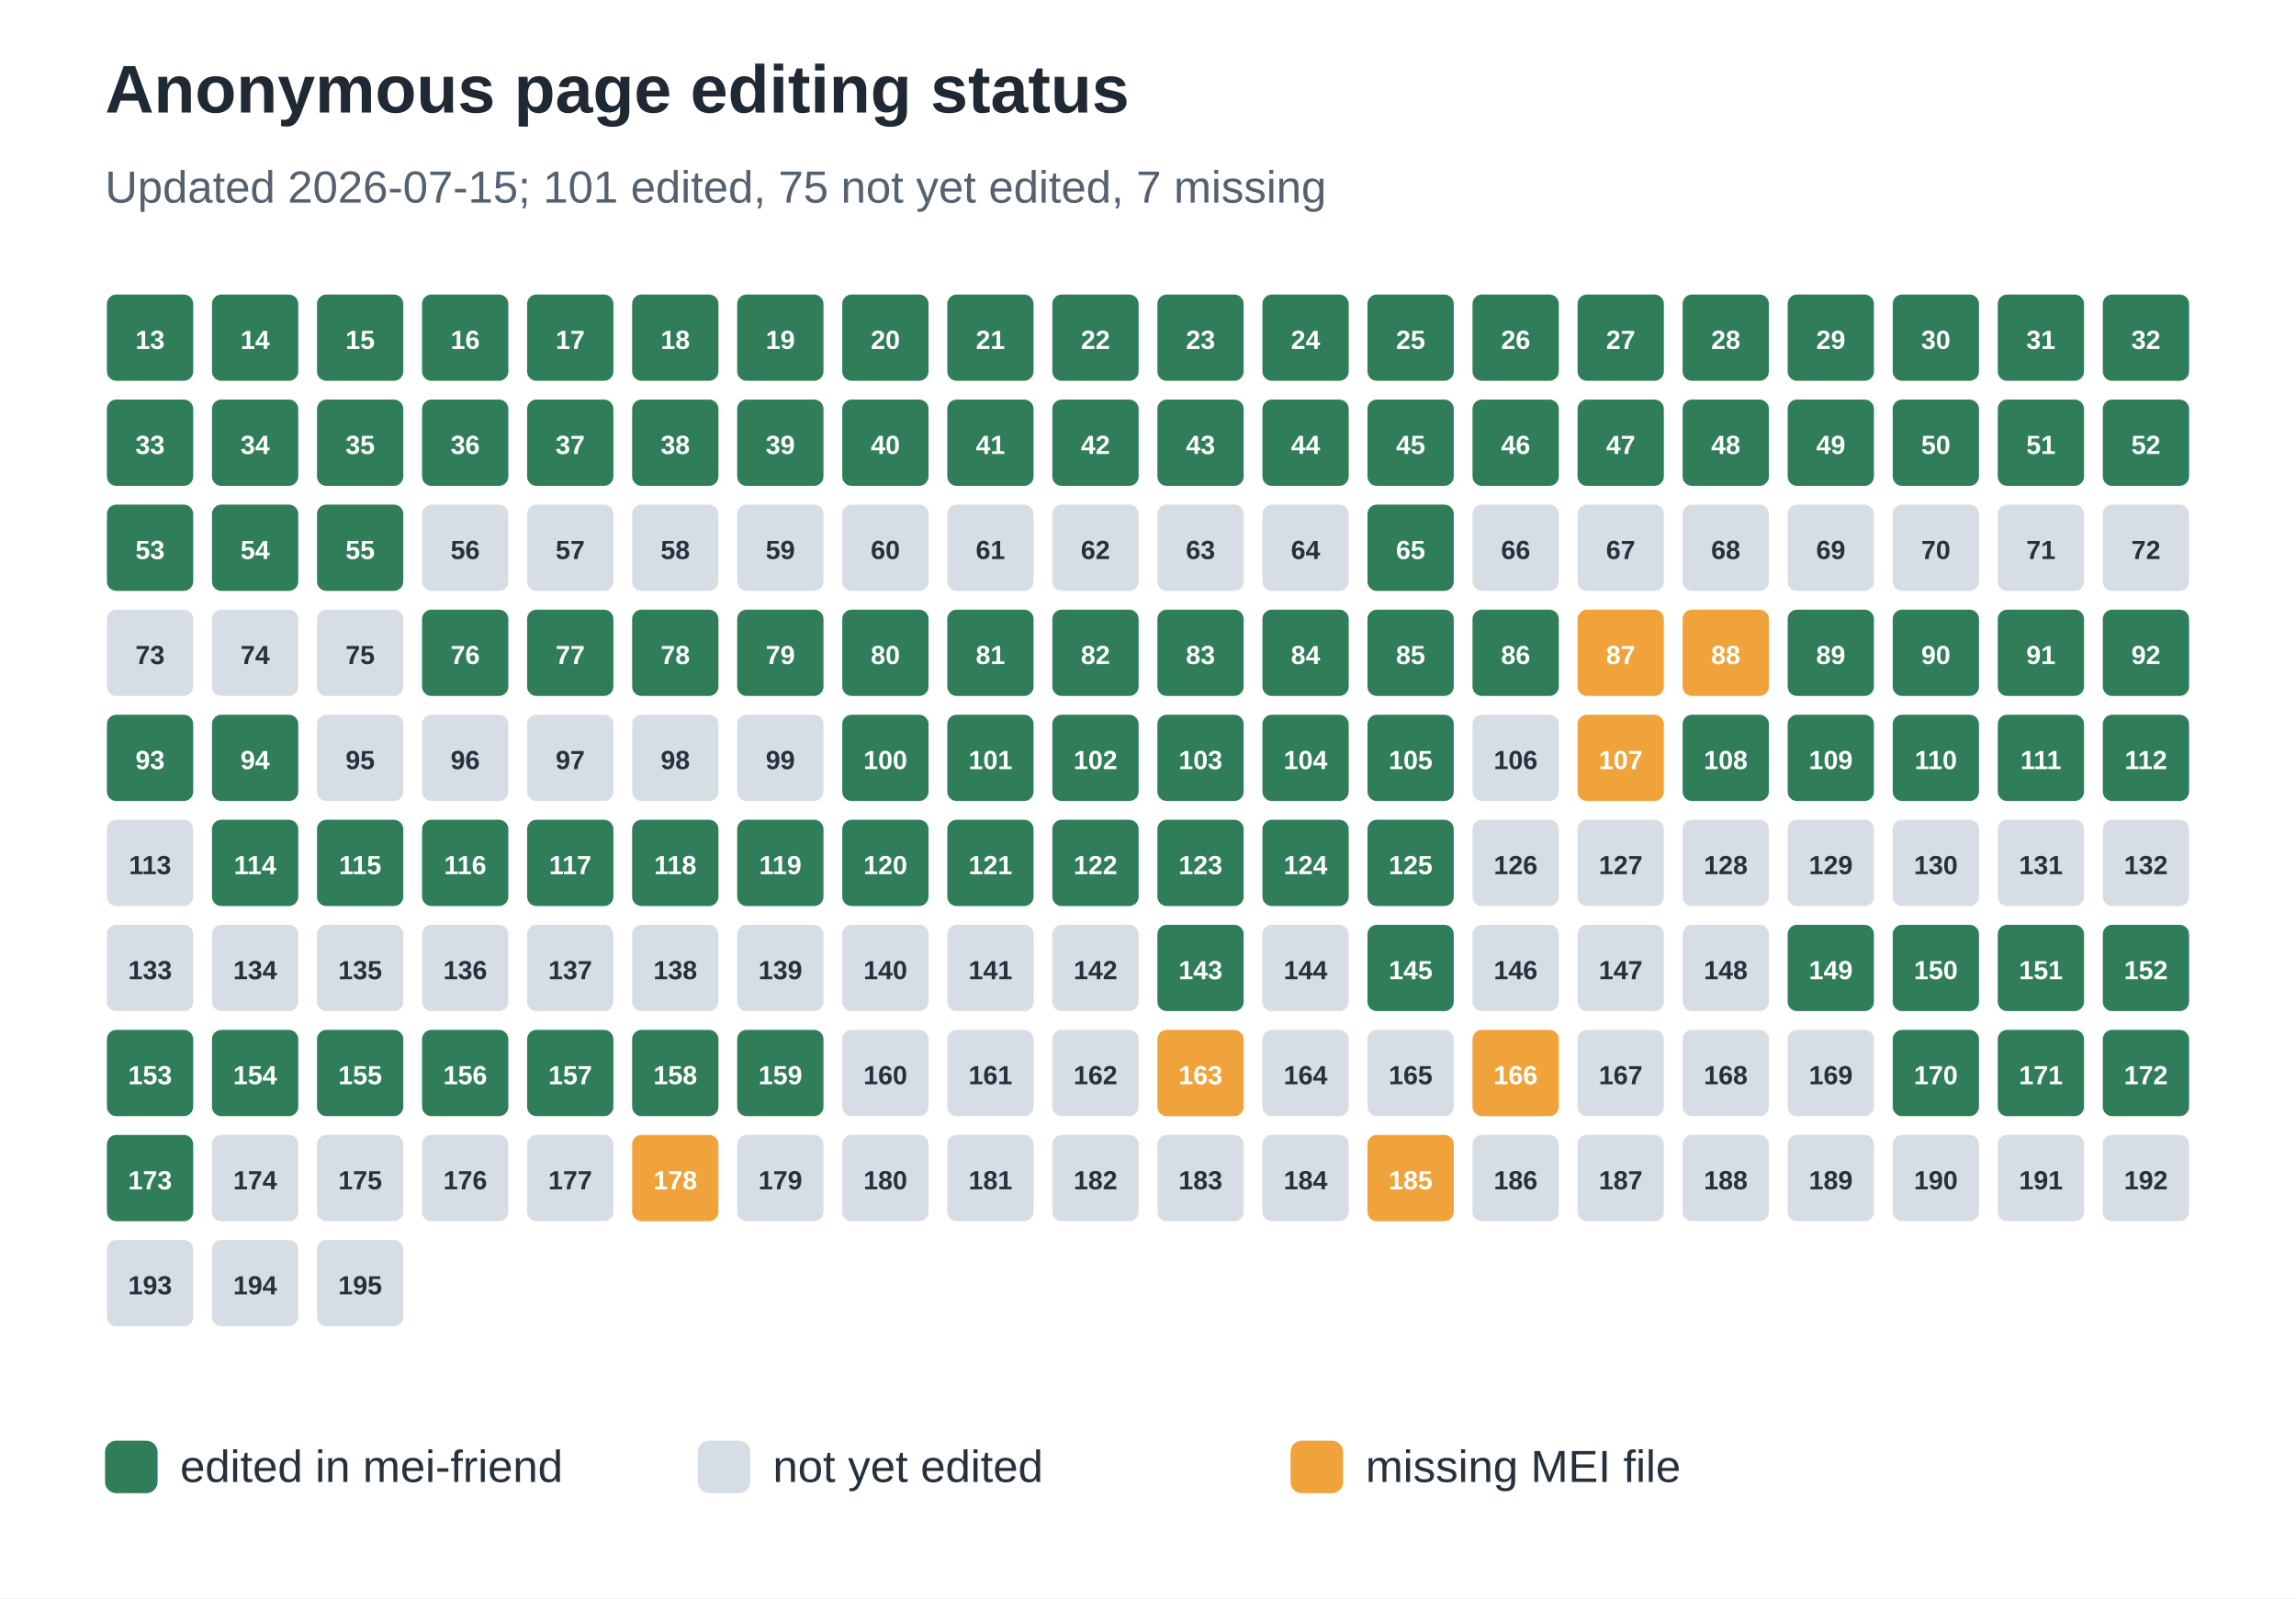
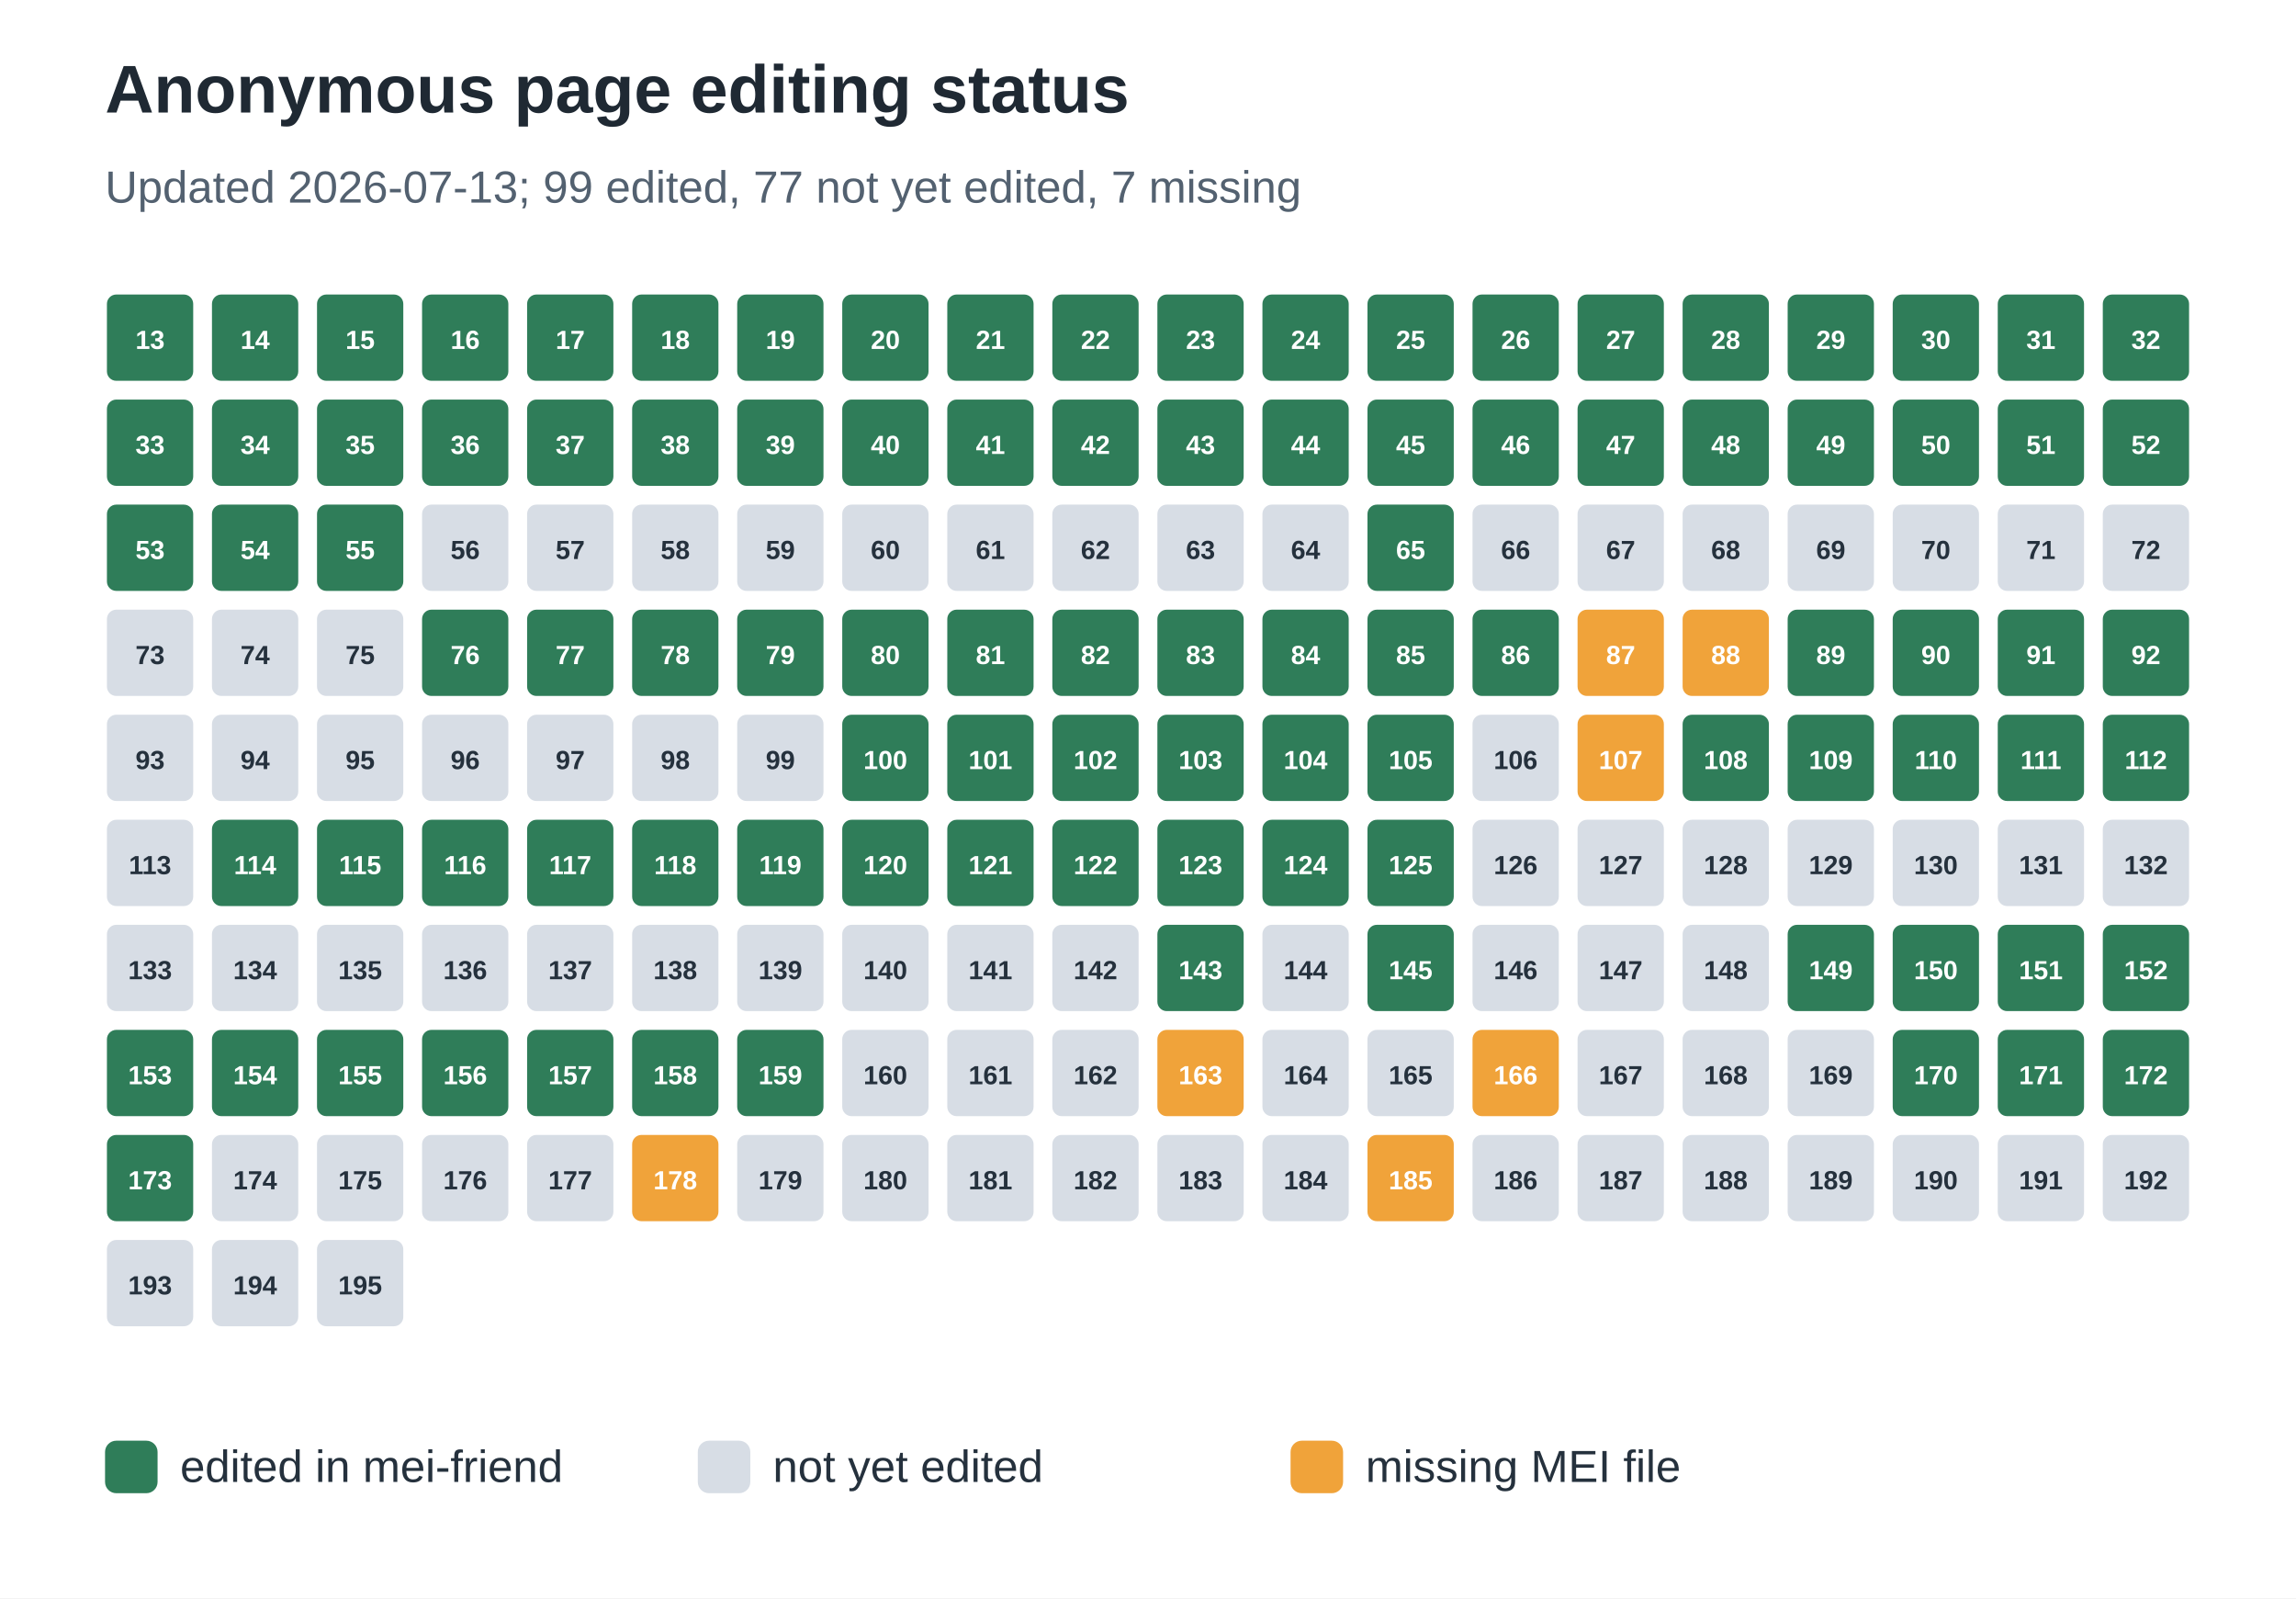
<svg xmlns="http://www.w3.org/2000/svg" width="612" height="426" viewBox="0 0 612 426" role="img" aria-labelledby="title desc">
  <rect width="100%" height="100%" fill="#ffffff" />
  <text x="28" y="30" font-family="Arial, sans-serif" font-size="18" font-weight="700" fill="#1f2933">Anonymous page editing status</text>
-   <text x="28" y="54" font-family="Arial, sans-serif" font-size="12" fill="#536170">Updated 2026-07-15; 101 edited, 75 not yet edited, 7 missing</text>
+   <text x="28" y="54" font-family="Arial, sans-serif" font-size="12" fill="#536170">Updated 2026-07-13; 99 edited, 77 not yet edited, 7 missing</text>
  <rect x="28" y="78" width="24" height="24" rx="3" fill="#2f7d59" stroke="#ffffff" stroke-width="1" />
  <text x="40.0" y="93" text-anchor="middle" font-family="Arial, sans-serif" font-size="7" font-weight="700" fill="#ffffff">13</text>
  <rect x="56" y="78" width="24" height="24" rx="3" fill="#2f7d59" stroke="#ffffff" stroke-width="1" />
  <text x="68.0" y="93" text-anchor="middle" font-family="Arial, sans-serif" font-size="7" font-weight="700" fill="#ffffff">14</text>
  <rect x="84" y="78" width="24" height="24" rx="3" fill="#2f7d59" stroke="#ffffff" stroke-width="1" />
  <text x="96.0" y="93" text-anchor="middle" font-family="Arial, sans-serif" font-size="7" font-weight="700" fill="#ffffff">15</text>
  <rect x="112" y="78" width="24" height="24" rx="3" fill="#2f7d59" stroke="#ffffff" stroke-width="1" />
  <text x="124.0" y="93" text-anchor="middle" font-family="Arial, sans-serif" font-size="7" font-weight="700" fill="#ffffff">16</text>
  <rect x="140" y="78" width="24" height="24" rx="3" fill="#2f7d59" stroke="#ffffff" stroke-width="1" />
  <text x="152.0" y="93" text-anchor="middle" font-family="Arial, sans-serif" font-size="7" font-weight="700" fill="#ffffff">17</text>
  <rect x="168" y="78" width="24" height="24" rx="3" fill="#2f7d59" stroke="#ffffff" stroke-width="1" />
  <text x="180.0" y="93" text-anchor="middle" font-family="Arial, sans-serif" font-size="7" font-weight="700" fill="#ffffff">18</text>
  <rect x="196" y="78" width="24" height="24" rx="3" fill="#2f7d59" stroke="#ffffff" stroke-width="1" />
  <text x="208.0" y="93" text-anchor="middle" font-family="Arial, sans-serif" font-size="7" font-weight="700" fill="#ffffff">19</text>
  <rect x="224" y="78" width="24" height="24" rx="3" fill="#2f7d59" stroke="#ffffff" stroke-width="1" />
  <text x="236.0" y="93" text-anchor="middle" font-family="Arial, sans-serif" font-size="7" font-weight="700" fill="#ffffff">20</text>
  <rect x="252" y="78" width="24" height="24" rx="3" fill="#2f7d59" stroke="#ffffff" stroke-width="1" />
  <text x="264.0" y="93" text-anchor="middle" font-family="Arial, sans-serif" font-size="7" font-weight="700" fill="#ffffff">21</text>
  <rect x="280" y="78" width="24" height="24" rx="3" fill="#2f7d59" stroke="#ffffff" stroke-width="1" />
  <text x="292.0" y="93" text-anchor="middle" font-family="Arial, sans-serif" font-size="7" font-weight="700" fill="#ffffff">22</text>
  <rect x="308" y="78" width="24" height="24" rx="3" fill="#2f7d59" stroke="#ffffff" stroke-width="1" />
  <text x="320.0" y="93" text-anchor="middle" font-family="Arial, sans-serif" font-size="7" font-weight="700" fill="#ffffff">23</text>
  <rect x="336" y="78" width="24" height="24" rx="3" fill="#2f7d59" stroke="#ffffff" stroke-width="1" />
  <text x="348.0" y="93" text-anchor="middle" font-family="Arial, sans-serif" font-size="7" font-weight="700" fill="#ffffff">24</text>
  <rect x="364" y="78" width="24" height="24" rx="3" fill="#2f7d59" stroke="#ffffff" stroke-width="1" />
  <text x="376.0" y="93" text-anchor="middle" font-family="Arial, sans-serif" font-size="7" font-weight="700" fill="#ffffff">25</text>
  <rect x="392" y="78" width="24" height="24" rx="3" fill="#2f7d59" stroke="#ffffff" stroke-width="1" />
  <text x="404.0" y="93" text-anchor="middle" font-family="Arial, sans-serif" font-size="7" font-weight="700" fill="#ffffff">26</text>
  <rect x="420" y="78" width="24" height="24" rx="3" fill="#2f7d59" stroke="#ffffff" stroke-width="1" />
  <text x="432.0" y="93" text-anchor="middle" font-family="Arial, sans-serif" font-size="7" font-weight="700" fill="#ffffff">27</text>
  <rect x="448" y="78" width="24" height="24" rx="3" fill="#2f7d59" stroke="#ffffff" stroke-width="1" />
  <text x="460.0" y="93" text-anchor="middle" font-family="Arial, sans-serif" font-size="7" font-weight="700" fill="#ffffff">28</text>
  <rect x="476" y="78" width="24" height="24" rx="3" fill="#2f7d59" stroke="#ffffff" stroke-width="1" />
  <text x="488.0" y="93" text-anchor="middle" font-family="Arial, sans-serif" font-size="7" font-weight="700" fill="#ffffff">29</text>
  <rect x="504" y="78" width="24" height="24" rx="3" fill="#2f7d59" stroke="#ffffff" stroke-width="1" />
  <text x="516.0" y="93" text-anchor="middle" font-family="Arial, sans-serif" font-size="7" font-weight="700" fill="#ffffff">30</text>
  <rect x="532" y="78" width="24" height="24" rx="3" fill="#2f7d59" stroke="#ffffff" stroke-width="1" />
  <text x="544.0" y="93" text-anchor="middle" font-family="Arial, sans-serif" font-size="7" font-weight="700" fill="#ffffff">31</text>
  <rect x="560" y="78" width="24" height="24" rx="3" fill="#2f7d59" stroke="#ffffff" stroke-width="1" />
  <text x="572.0" y="93" text-anchor="middle" font-family="Arial, sans-serif" font-size="7" font-weight="700" fill="#ffffff">32</text>
  <rect x="28" y="106" width="24" height="24" rx="3" fill="#2f7d59" stroke="#ffffff" stroke-width="1" />
  <text x="40.0" y="121" text-anchor="middle" font-family="Arial, sans-serif" font-size="7" font-weight="700" fill="#ffffff">33</text>
  <rect x="56" y="106" width="24" height="24" rx="3" fill="#2f7d59" stroke="#ffffff" stroke-width="1" />
  <text x="68.0" y="121" text-anchor="middle" font-family="Arial, sans-serif" font-size="7" font-weight="700" fill="#ffffff">34</text>
  <rect x="84" y="106" width="24" height="24" rx="3" fill="#2f7d59" stroke="#ffffff" stroke-width="1" />
  <text x="96.0" y="121" text-anchor="middle" font-family="Arial, sans-serif" font-size="7" font-weight="700" fill="#ffffff">35</text>
  <rect x="112" y="106" width="24" height="24" rx="3" fill="#2f7d59" stroke="#ffffff" stroke-width="1" />
  <text x="124.0" y="121" text-anchor="middle" font-family="Arial, sans-serif" font-size="7" font-weight="700" fill="#ffffff">36</text>
  <rect x="140" y="106" width="24" height="24" rx="3" fill="#2f7d59" stroke="#ffffff" stroke-width="1" />
  <text x="152.0" y="121" text-anchor="middle" font-family="Arial, sans-serif" font-size="7" font-weight="700" fill="#ffffff">37</text>
  <rect x="168" y="106" width="24" height="24" rx="3" fill="#2f7d59" stroke="#ffffff" stroke-width="1" />
  <text x="180.0" y="121" text-anchor="middle" font-family="Arial, sans-serif" font-size="7" font-weight="700" fill="#ffffff">38</text>
  <rect x="196" y="106" width="24" height="24" rx="3" fill="#2f7d59" stroke="#ffffff" stroke-width="1" />
  <text x="208.0" y="121" text-anchor="middle" font-family="Arial, sans-serif" font-size="7" font-weight="700" fill="#ffffff">39</text>
  <rect x="224" y="106" width="24" height="24" rx="3" fill="#2f7d59" stroke="#ffffff" stroke-width="1" />
  <text x="236.0" y="121" text-anchor="middle" font-family="Arial, sans-serif" font-size="7" font-weight="700" fill="#ffffff">40</text>
  <rect x="252" y="106" width="24" height="24" rx="3" fill="#2f7d59" stroke="#ffffff" stroke-width="1" />
  <text x="264.0" y="121" text-anchor="middle" font-family="Arial, sans-serif" font-size="7" font-weight="700" fill="#ffffff">41</text>
  <rect x="280" y="106" width="24" height="24" rx="3" fill="#2f7d59" stroke="#ffffff" stroke-width="1" />
  <text x="292.0" y="121" text-anchor="middle" font-family="Arial, sans-serif" font-size="7" font-weight="700" fill="#ffffff">42</text>
  <rect x="308" y="106" width="24" height="24" rx="3" fill="#2f7d59" stroke="#ffffff" stroke-width="1" />
  <text x="320.0" y="121" text-anchor="middle" font-family="Arial, sans-serif" font-size="7" font-weight="700" fill="#ffffff">43</text>
  <rect x="336" y="106" width="24" height="24" rx="3" fill="#2f7d59" stroke="#ffffff" stroke-width="1" />
  <text x="348.0" y="121" text-anchor="middle" font-family="Arial, sans-serif" font-size="7" font-weight="700" fill="#ffffff">44</text>
  <rect x="364" y="106" width="24" height="24" rx="3" fill="#2f7d59" stroke="#ffffff" stroke-width="1" />
  <text x="376.0" y="121" text-anchor="middle" font-family="Arial, sans-serif" font-size="7" font-weight="700" fill="#ffffff">45</text>
  <rect x="392" y="106" width="24" height="24" rx="3" fill="#2f7d59" stroke="#ffffff" stroke-width="1" />
  <text x="404.0" y="121" text-anchor="middle" font-family="Arial, sans-serif" font-size="7" font-weight="700" fill="#ffffff">46</text>
  <rect x="420" y="106" width="24" height="24" rx="3" fill="#2f7d59" stroke="#ffffff" stroke-width="1" />
  <text x="432.0" y="121" text-anchor="middle" font-family="Arial, sans-serif" font-size="7" font-weight="700" fill="#ffffff">47</text>
  <rect x="448" y="106" width="24" height="24" rx="3" fill="#2f7d59" stroke="#ffffff" stroke-width="1" />
  <text x="460.0" y="121" text-anchor="middle" font-family="Arial, sans-serif" font-size="7" font-weight="700" fill="#ffffff">48</text>
  <rect x="476" y="106" width="24" height="24" rx="3" fill="#2f7d59" stroke="#ffffff" stroke-width="1" />
  <text x="488.0" y="121" text-anchor="middle" font-family="Arial, sans-serif" font-size="7" font-weight="700" fill="#ffffff">49</text>
  <rect x="504" y="106" width="24" height="24" rx="3" fill="#2f7d59" stroke="#ffffff" stroke-width="1" />
  <text x="516.0" y="121" text-anchor="middle" font-family="Arial, sans-serif" font-size="7" font-weight="700" fill="#ffffff">50</text>
  <rect x="532" y="106" width="24" height="24" rx="3" fill="#2f7d59" stroke="#ffffff" stroke-width="1" />
  <text x="544.0" y="121" text-anchor="middle" font-family="Arial, sans-serif" font-size="7" font-weight="700" fill="#ffffff">51</text>
  <rect x="560" y="106" width="24" height="24" rx="3" fill="#2f7d59" stroke="#ffffff" stroke-width="1" />
  <text x="572.0" y="121" text-anchor="middle" font-family="Arial, sans-serif" font-size="7" font-weight="700" fill="#ffffff">52</text>
  <rect x="28" y="134" width="24" height="24" rx="3" fill="#2f7d59" stroke="#ffffff" stroke-width="1" />
  <text x="40.0" y="149" text-anchor="middle" font-family="Arial, sans-serif" font-size="7" font-weight="700" fill="#ffffff">53</text>
  <rect x="56" y="134" width="24" height="24" rx="3" fill="#2f7d59" stroke="#ffffff" stroke-width="1" />
  <text x="68.0" y="149" text-anchor="middle" font-family="Arial, sans-serif" font-size="7" font-weight="700" fill="#ffffff">54</text>
  <rect x="84" y="134" width="24" height="24" rx="3" fill="#2f7d59" stroke="#ffffff" stroke-width="1" />
  <text x="96.0" y="149" text-anchor="middle" font-family="Arial, sans-serif" font-size="7" font-weight="700" fill="#ffffff">55</text>
  <rect x="112" y="134" width="24" height="24" rx="3" fill="#d7dde5" stroke="#ffffff" stroke-width="1" />
  <text x="124.0" y="149" text-anchor="middle" font-family="Arial, sans-serif" font-size="7" font-weight="700" fill="#25313d">56</text>
  <rect x="140" y="134" width="24" height="24" rx="3" fill="#d7dde5" stroke="#ffffff" stroke-width="1" />
  <text x="152.0" y="149" text-anchor="middle" font-family="Arial, sans-serif" font-size="7" font-weight="700" fill="#25313d">57</text>
  <rect x="168" y="134" width="24" height="24" rx="3" fill="#d7dde5" stroke="#ffffff" stroke-width="1" />
  <text x="180.0" y="149" text-anchor="middle" font-family="Arial, sans-serif" font-size="7" font-weight="700" fill="#25313d">58</text>
  <rect x="196" y="134" width="24" height="24" rx="3" fill="#d7dde5" stroke="#ffffff" stroke-width="1" />
  <text x="208.0" y="149" text-anchor="middle" font-family="Arial, sans-serif" font-size="7" font-weight="700" fill="#25313d">59</text>
  <rect x="224" y="134" width="24" height="24" rx="3" fill="#d7dde5" stroke="#ffffff" stroke-width="1" />
  <text x="236.0" y="149" text-anchor="middle" font-family="Arial, sans-serif" font-size="7" font-weight="700" fill="#25313d">60</text>
  <rect x="252" y="134" width="24" height="24" rx="3" fill="#d7dde5" stroke="#ffffff" stroke-width="1" />
  <text x="264.0" y="149" text-anchor="middle" font-family="Arial, sans-serif" font-size="7" font-weight="700" fill="#25313d">61</text>
  <rect x="280" y="134" width="24" height="24" rx="3" fill="#d7dde5" stroke="#ffffff" stroke-width="1" />
  <text x="292.0" y="149" text-anchor="middle" font-family="Arial, sans-serif" font-size="7" font-weight="700" fill="#25313d">62</text>
  <rect x="308" y="134" width="24" height="24" rx="3" fill="#d7dde5" stroke="#ffffff" stroke-width="1" />
  <text x="320.0" y="149" text-anchor="middle" font-family="Arial, sans-serif" font-size="7" font-weight="700" fill="#25313d">63</text>
  <rect x="336" y="134" width="24" height="24" rx="3" fill="#d7dde5" stroke="#ffffff" stroke-width="1" />
  <text x="348.0" y="149" text-anchor="middle" font-family="Arial, sans-serif" font-size="7" font-weight="700" fill="#25313d">64</text>
  <rect x="364" y="134" width="24" height="24" rx="3" fill="#2f7d59" stroke="#ffffff" stroke-width="1" />
  <text x="376.0" y="149" text-anchor="middle" font-family="Arial, sans-serif" font-size="7" font-weight="700" fill="#ffffff">65</text>
  <rect x="392" y="134" width="24" height="24" rx="3" fill="#d7dde5" stroke="#ffffff" stroke-width="1" />
  <text x="404.0" y="149" text-anchor="middle" font-family="Arial, sans-serif" font-size="7" font-weight="700" fill="#25313d">66</text>
  <rect x="420" y="134" width="24" height="24" rx="3" fill="#d7dde5" stroke="#ffffff" stroke-width="1" />
  <text x="432.0" y="149" text-anchor="middle" font-family="Arial, sans-serif" font-size="7" font-weight="700" fill="#25313d">67</text>
  <rect x="448" y="134" width="24" height="24" rx="3" fill="#d7dde5" stroke="#ffffff" stroke-width="1" />
  <text x="460.0" y="149" text-anchor="middle" font-family="Arial, sans-serif" font-size="7" font-weight="700" fill="#25313d">68</text>
  <rect x="476" y="134" width="24" height="24" rx="3" fill="#d7dde5" stroke="#ffffff" stroke-width="1" />
  <text x="488.0" y="149" text-anchor="middle" font-family="Arial, sans-serif" font-size="7" font-weight="700" fill="#25313d">69</text>
  <rect x="504" y="134" width="24" height="24" rx="3" fill="#d7dde5" stroke="#ffffff" stroke-width="1" />
  <text x="516.0" y="149" text-anchor="middle" font-family="Arial, sans-serif" font-size="7" font-weight="700" fill="#25313d">70</text>
  <rect x="532" y="134" width="24" height="24" rx="3" fill="#d7dde5" stroke="#ffffff" stroke-width="1" />
  <text x="544.0" y="149" text-anchor="middle" font-family="Arial, sans-serif" font-size="7" font-weight="700" fill="#25313d">71</text>
  <rect x="560" y="134" width="24" height="24" rx="3" fill="#d7dde5" stroke="#ffffff" stroke-width="1" />
  <text x="572.0" y="149" text-anchor="middle" font-family="Arial, sans-serif" font-size="7" font-weight="700" fill="#25313d">72</text>
  <rect x="28" y="162" width="24" height="24" rx="3" fill="#d7dde5" stroke="#ffffff" stroke-width="1" />
  <text x="40.0" y="177" text-anchor="middle" font-family="Arial, sans-serif" font-size="7" font-weight="700" fill="#25313d">73</text>
  <rect x="56" y="162" width="24" height="24" rx="3" fill="#d7dde5" stroke="#ffffff" stroke-width="1" />
  <text x="68.0" y="177" text-anchor="middle" font-family="Arial, sans-serif" font-size="7" font-weight="700" fill="#25313d">74</text>
  <rect x="84" y="162" width="24" height="24" rx="3" fill="#d7dde5" stroke="#ffffff" stroke-width="1" />
  <text x="96.0" y="177" text-anchor="middle" font-family="Arial, sans-serif" font-size="7" font-weight="700" fill="#25313d">75</text>
  <rect x="112" y="162" width="24" height="24" rx="3" fill="#2f7d59" stroke="#ffffff" stroke-width="1" />
  <text x="124.0" y="177" text-anchor="middle" font-family="Arial, sans-serif" font-size="7" font-weight="700" fill="#ffffff">76</text>
  <rect x="140" y="162" width="24" height="24" rx="3" fill="#2f7d59" stroke="#ffffff" stroke-width="1" />
  <text x="152.0" y="177" text-anchor="middle" font-family="Arial, sans-serif" font-size="7" font-weight="700" fill="#ffffff">77</text>
  <rect x="168" y="162" width="24" height="24" rx="3" fill="#2f7d59" stroke="#ffffff" stroke-width="1" />
  <text x="180.0" y="177" text-anchor="middle" font-family="Arial, sans-serif" font-size="7" font-weight="700" fill="#ffffff">78</text>
  <rect x="196" y="162" width="24" height="24" rx="3" fill="#2f7d59" stroke="#ffffff" stroke-width="1" />
  <text x="208.0" y="177" text-anchor="middle" font-family="Arial, sans-serif" font-size="7" font-weight="700" fill="#ffffff">79</text>
  <rect x="224" y="162" width="24" height="24" rx="3" fill="#2f7d59" stroke="#ffffff" stroke-width="1" />
  <text x="236.0" y="177" text-anchor="middle" font-family="Arial, sans-serif" font-size="7" font-weight="700" fill="#ffffff">80</text>
  <rect x="252" y="162" width="24" height="24" rx="3" fill="#2f7d59" stroke="#ffffff" stroke-width="1" />
  <text x="264.0" y="177" text-anchor="middle" font-family="Arial, sans-serif" font-size="7" font-weight="700" fill="#ffffff">81</text>
  <rect x="280" y="162" width="24" height="24" rx="3" fill="#2f7d59" stroke="#ffffff" stroke-width="1" />
  <text x="292.0" y="177" text-anchor="middle" font-family="Arial, sans-serif" font-size="7" font-weight="700" fill="#ffffff">82</text>
  <rect x="308" y="162" width="24" height="24" rx="3" fill="#2f7d59" stroke="#ffffff" stroke-width="1" />
  <text x="320.0" y="177" text-anchor="middle" font-family="Arial, sans-serif" font-size="7" font-weight="700" fill="#ffffff">83</text>
  <rect x="336" y="162" width="24" height="24" rx="3" fill="#2f7d59" stroke="#ffffff" stroke-width="1" />
  <text x="348.0" y="177" text-anchor="middle" font-family="Arial, sans-serif" font-size="7" font-weight="700" fill="#ffffff">84</text>
  <rect x="364" y="162" width="24" height="24" rx="3" fill="#2f7d59" stroke="#ffffff" stroke-width="1" />
  <text x="376.0" y="177" text-anchor="middle" font-family="Arial, sans-serif" font-size="7" font-weight="700" fill="#ffffff">85</text>
  <rect x="392" y="162" width="24" height="24" rx="3" fill="#2f7d59" stroke="#ffffff" stroke-width="1" />
  <text x="404.0" y="177" text-anchor="middle" font-family="Arial, sans-serif" font-size="7" font-weight="700" fill="#ffffff">86</text>
  <rect x="420" y="162" width="24" height="24" rx="3" fill="#f0a33a" stroke="#ffffff" stroke-width="1" />
  <text x="432.0" y="177" text-anchor="middle" font-family="Arial, sans-serif" font-size="7" font-weight="700" fill="#ffffff">87</text>
  <rect x="448" y="162" width="24" height="24" rx="3" fill="#f0a33a" stroke="#ffffff" stroke-width="1" />
  <text x="460.0" y="177" text-anchor="middle" font-family="Arial, sans-serif" font-size="7" font-weight="700" fill="#ffffff">88</text>
  <rect x="476" y="162" width="24" height="24" rx="3" fill="#2f7d59" stroke="#ffffff" stroke-width="1" />
  <text x="488.0" y="177" text-anchor="middle" font-family="Arial, sans-serif" font-size="7" font-weight="700" fill="#ffffff">89</text>
  <rect x="504" y="162" width="24" height="24" rx="3" fill="#2f7d59" stroke="#ffffff" stroke-width="1" />
  <text x="516.0" y="177" text-anchor="middle" font-family="Arial, sans-serif" font-size="7" font-weight="700" fill="#ffffff">90</text>
  <rect x="532" y="162" width="24" height="24" rx="3" fill="#2f7d59" stroke="#ffffff" stroke-width="1" />
  <text x="544.0" y="177" text-anchor="middle" font-family="Arial, sans-serif" font-size="7" font-weight="700" fill="#ffffff">91</text>
  <rect x="560" y="162" width="24" height="24" rx="3" fill="#2f7d59" stroke="#ffffff" stroke-width="1" />
  <text x="572.0" y="177" text-anchor="middle" font-family="Arial, sans-serif" font-size="7" font-weight="700" fill="#ffffff">92</text>
-   <rect x="28" y="190" width="24" height="24" rx="3" fill="#2f7d59" stroke="#ffffff" stroke-width="1" />
-   <text x="40.0" y="205" text-anchor="middle" font-family="Arial, sans-serif" font-size="7" font-weight="700" fill="#ffffff">93</text>
-   <rect x="56" y="190" width="24" height="24" rx="3" fill="#2f7d59" stroke="#ffffff" stroke-width="1" />
-   <text x="68.0" y="205" text-anchor="middle" font-family="Arial, sans-serif" font-size="7" font-weight="700" fill="#ffffff">94</text>
+   <rect x="28" y="190" width="24" height="24" rx="3" fill="#d7dde5" stroke="#ffffff" stroke-width="1" />
+   <text x="40.0" y="205" text-anchor="middle" font-family="Arial, sans-serif" font-size="7" font-weight="700" fill="#25313d">93</text>
+   <rect x="56" y="190" width="24" height="24" rx="3" fill="#d7dde5" stroke="#ffffff" stroke-width="1" />
+   <text x="68.0" y="205" text-anchor="middle" font-family="Arial, sans-serif" font-size="7" font-weight="700" fill="#25313d">94</text>
  <rect x="84" y="190" width="24" height="24" rx="3" fill="#d7dde5" stroke="#ffffff" stroke-width="1" />
  <text x="96.0" y="205" text-anchor="middle" font-family="Arial, sans-serif" font-size="7" font-weight="700" fill="#25313d">95</text>
  <rect x="112" y="190" width="24" height="24" rx="3" fill="#d7dde5" stroke="#ffffff" stroke-width="1" />
  <text x="124.0" y="205" text-anchor="middle" font-family="Arial, sans-serif" font-size="7" font-weight="700" fill="#25313d">96</text>
  <rect x="140" y="190" width="24" height="24" rx="3" fill="#d7dde5" stroke="#ffffff" stroke-width="1" />
  <text x="152.0" y="205" text-anchor="middle" font-family="Arial, sans-serif" font-size="7" font-weight="700" fill="#25313d">97</text>
  <rect x="168" y="190" width="24" height="24" rx="3" fill="#d7dde5" stroke="#ffffff" stroke-width="1" />
  <text x="180.0" y="205" text-anchor="middle" font-family="Arial, sans-serif" font-size="7" font-weight="700" fill="#25313d">98</text>
  <rect x="196" y="190" width="24" height="24" rx="3" fill="#d7dde5" stroke="#ffffff" stroke-width="1" />
  <text x="208.0" y="205" text-anchor="middle" font-family="Arial, sans-serif" font-size="7" font-weight="700" fill="#25313d">99</text>
  <rect x="224" y="190" width="24" height="24" rx="3" fill="#2f7d59" stroke="#ffffff" stroke-width="1" />
  <text x="236.0" y="205" text-anchor="middle" font-family="Arial, sans-serif" font-size="7" font-weight="700" fill="#ffffff">100</text>
  <rect x="252" y="190" width="24" height="24" rx="3" fill="#2f7d59" stroke="#ffffff" stroke-width="1" />
  <text x="264.0" y="205" text-anchor="middle" font-family="Arial, sans-serif" font-size="7" font-weight="700" fill="#ffffff">101</text>
  <rect x="280" y="190" width="24" height="24" rx="3" fill="#2f7d59" stroke="#ffffff" stroke-width="1" />
  <text x="292.0" y="205" text-anchor="middle" font-family="Arial, sans-serif" font-size="7" font-weight="700" fill="#ffffff">102</text>
  <rect x="308" y="190" width="24" height="24" rx="3" fill="#2f7d59" stroke="#ffffff" stroke-width="1" />
  <text x="320.0" y="205" text-anchor="middle" font-family="Arial, sans-serif" font-size="7" font-weight="700" fill="#ffffff">103</text>
  <rect x="336" y="190" width="24" height="24" rx="3" fill="#2f7d59" stroke="#ffffff" stroke-width="1" />
  <text x="348.0" y="205" text-anchor="middle" font-family="Arial, sans-serif" font-size="7" font-weight="700" fill="#ffffff">104</text>
  <rect x="364" y="190" width="24" height="24" rx="3" fill="#2f7d59" stroke="#ffffff" stroke-width="1" />
  <text x="376.0" y="205" text-anchor="middle" font-family="Arial, sans-serif" font-size="7" font-weight="700" fill="#ffffff">105</text>
  <rect x="392" y="190" width="24" height="24" rx="3" fill="#d7dde5" stroke="#ffffff" stroke-width="1" />
  <text x="404.0" y="205" text-anchor="middle" font-family="Arial, sans-serif" font-size="7" font-weight="700" fill="#25313d">106</text>
  <rect x="420" y="190" width="24" height="24" rx="3" fill="#f0a33a" stroke="#ffffff" stroke-width="1" />
  <text x="432.0" y="205" text-anchor="middle" font-family="Arial, sans-serif" font-size="7" font-weight="700" fill="#ffffff">107</text>
  <rect x="448" y="190" width="24" height="24" rx="3" fill="#2f7d59" stroke="#ffffff" stroke-width="1" />
  <text x="460.0" y="205" text-anchor="middle" font-family="Arial, sans-serif" font-size="7" font-weight="700" fill="#ffffff">108</text>
  <rect x="476" y="190" width="24" height="24" rx="3" fill="#2f7d59" stroke="#ffffff" stroke-width="1" />
  <text x="488.0" y="205" text-anchor="middle" font-family="Arial, sans-serif" font-size="7" font-weight="700" fill="#ffffff">109</text>
  <rect x="504" y="190" width="24" height="24" rx="3" fill="#2f7d59" stroke="#ffffff" stroke-width="1" />
  <text x="516.0" y="205" text-anchor="middle" font-family="Arial, sans-serif" font-size="7" font-weight="700" fill="#ffffff">110</text>
  <rect x="532" y="190" width="24" height="24" rx="3" fill="#2f7d59" stroke="#ffffff" stroke-width="1" />
  <text x="544.0" y="205" text-anchor="middle" font-family="Arial, sans-serif" font-size="7" font-weight="700" fill="#ffffff">111</text>
  <rect x="560" y="190" width="24" height="24" rx="3" fill="#2f7d59" stroke="#ffffff" stroke-width="1" />
  <text x="572.0" y="205" text-anchor="middle" font-family="Arial, sans-serif" font-size="7" font-weight="700" fill="#ffffff">112</text>
  <rect x="28" y="218" width="24" height="24" rx="3" fill="#d7dde5" stroke="#ffffff" stroke-width="1" />
  <text x="40.0" y="233" text-anchor="middle" font-family="Arial, sans-serif" font-size="7" font-weight="700" fill="#25313d">113</text>
  <rect x="56" y="218" width="24" height="24" rx="3" fill="#2f7d59" stroke="#ffffff" stroke-width="1" />
  <text x="68.0" y="233" text-anchor="middle" font-family="Arial, sans-serif" font-size="7" font-weight="700" fill="#ffffff">114</text>
  <rect x="84" y="218" width="24" height="24" rx="3" fill="#2f7d59" stroke="#ffffff" stroke-width="1" />
  <text x="96.0" y="233" text-anchor="middle" font-family="Arial, sans-serif" font-size="7" font-weight="700" fill="#ffffff">115</text>
  <rect x="112" y="218" width="24" height="24" rx="3" fill="#2f7d59" stroke="#ffffff" stroke-width="1" />
  <text x="124.0" y="233" text-anchor="middle" font-family="Arial, sans-serif" font-size="7" font-weight="700" fill="#ffffff">116</text>
  <rect x="140" y="218" width="24" height="24" rx="3" fill="#2f7d59" stroke="#ffffff" stroke-width="1" />
  <text x="152.0" y="233" text-anchor="middle" font-family="Arial, sans-serif" font-size="7" font-weight="700" fill="#ffffff">117</text>
  <rect x="168" y="218" width="24" height="24" rx="3" fill="#2f7d59" stroke="#ffffff" stroke-width="1" />
  <text x="180.0" y="233" text-anchor="middle" font-family="Arial, sans-serif" font-size="7" font-weight="700" fill="#ffffff">118</text>
  <rect x="196" y="218" width="24" height="24" rx="3" fill="#2f7d59" stroke="#ffffff" stroke-width="1" />
  <text x="208.0" y="233" text-anchor="middle" font-family="Arial, sans-serif" font-size="7" font-weight="700" fill="#ffffff">119</text>
  <rect x="224" y="218" width="24" height="24" rx="3" fill="#2f7d59" stroke="#ffffff" stroke-width="1" />
  <text x="236.0" y="233" text-anchor="middle" font-family="Arial, sans-serif" font-size="7" font-weight="700" fill="#ffffff">120</text>
  <rect x="252" y="218" width="24" height="24" rx="3" fill="#2f7d59" stroke="#ffffff" stroke-width="1" />
  <text x="264.0" y="233" text-anchor="middle" font-family="Arial, sans-serif" font-size="7" font-weight="700" fill="#ffffff">121</text>
  <rect x="280" y="218" width="24" height="24" rx="3" fill="#2f7d59" stroke="#ffffff" stroke-width="1" />
  <text x="292.0" y="233" text-anchor="middle" font-family="Arial, sans-serif" font-size="7" font-weight="700" fill="#ffffff">122</text>
  <rect x="308" y="218" width="24" height="24" rx="3" fill="#2f7d59" stroke="#ffffff" stroke-width="1" />
  <text x="320.0" y="233" text-anchor="middle" font-family="Arial, sans-serif" font-size="7" font-weight="700" fill="#ffffff">123</text>
  <rect x="336" y="218" width="24" height="24" rx="3" fill="#2f7d59" stroke="#ffffff" stroke-width="1" />
  <text x="348.0" y="233" text-anchor="middle" font-family="Arial, sans-serif" font-size="7" font-weight="700" fill="#ffffff">124</text>
  <rect x="364" y="218" width="24" height="24" rx="3" fill="#2f7d59" stroke="#ffffff" stroke-width="1" />
  <text x="376.0" y="233" text-anchor="middle" font-family="Arial, sans-serif" font-size="7" font-weight="700" fill="#ffffff">125</text>
  <rect x="392" y="218" width="24" height="24" rx="3" fill="#d7dde5" stroke="#ffffff" stroke-width="1" />
  <text x="404.0" y="233" text-anchor="middle" font-family="Arial, sans-serif" font-size="7" font-weight="700" fill="#25313d">126</text>
  <rect x="420" y="218" width="24" height="24" rx="3" fill="#d7dde5" stroke="#ffffff" stroke-width="1" />
  <text x="432.0" y="233" text-anchor="middle" font-family="Arial, sans-serif" font-size="7" font-weight="700" fill="#25313d">127</text>
  <rect x="448" y="218" width="24" height="24" rx="3" fill="#d7dde5" stroke="#ffffff" stroke-width="1" />
  <text x="460.0" y="233" text-anchor="middle" font-family="Arial, sans-serif" font-size="7" font-weight="700" fill="#25313d">128</text>
  <rect x="476" y="218" width="24" height="24" rx="3" fill="#d7dde5" stroke="#ffffff" stroke-width="1" />
  <text x="488.0" y="233" text-anchor="middle" font-family="Arial, sans-serif" font-size="7" font-weight="700" fill="#25313d">129</text>
  <rect x="504" y="218" width="24" height="24" rx="3" fill="#d7dde5" stroke="#ffffff" stroke-width="1" />
  <text x="516.0" y="233" text-anchor="middle" font-family="Arial, sans-serif" font-size="7" font-weight="700" fill="#25313d">130</text>
  <rect x="532" y="218" width="24" height="24" rx="3" fill="#d7dde5" stroke="#ffffff" stroke-width="1" />
  <text x="544.0" y="233" text-anchor="middle" font-family="Arial, sans-serif" font-size="7" font-weight="700" fill="#25313d">131</text>
  <rect x="560" y="218" width="24" height="24" rx="3" fill="#d7dde5" stroke="#ffffff" stroke-width="1" />
  <text x="572.0" y="233" text-anchor="middle" font-family="Arial, sans-serif" font-size="7" font-weight="700" fill="#25313d">132</text>
  <rect x="28" y="246" width="24" height="24" rx="3" fill="#d7dde5" stroke="#ffffff" stroke-width="1" />
  <text x="40.0" y="261" text-anchor="middle" font-family="Arial, sans-serif" font-size="7" font-weight="700" fill="#25313d">133</text>
  <rect x="56" y="246" width="24" height="24" rx="3" fill="#d7dde5" stroke="#ffffff" stroke-width="1" />
  <text x="68.0" y="261" text-anchor="middle" font-family="Arial, sans-serif" font-size="7" font-weight="700" fill="#25313d">134</text>
  <rect x="84" y="246" width="24" height="24" rx="3" fill="#d7dde5" stroke="#ffffff" stroke-width="1" />
  <text x="96.0" y="261" text-anchor="middle" font-family="Arial, sans-serif" font-size="7" font-weight="700" fill="#25313d">135</text>
  <rect x="112" y="246" width="24" height="24" rx="3" fill="#d7dde5" stroke="#ffffff" stroke-width="1" />
  <text x="124.0" y="261" text-anchor="middle" font-family="Arial, sans-serif" font-size="7" font-weight="700" fill="#25313d">136</text>
  <rect x="140" y="246" width="24" height="24" rx="3" fill="#d7dde5" stroke="#ffffff" stroke-width="1" />
  <text x="152.0" y="261" text-anchor="middle" font-family="Arial, sans-serif" font-size="7" font-weight="700" fill="#25313d">137</text>
  <rect x="168" y="246" width="24" height="24" rx="3" fill="#d7dde5" stroke="#ffffff" stroke-width="1" />
  <text x="180.0" y="261" text-anchor="middle" font-family="Arial, sans-serif" font-size="7" font-weight="700" fill="#25313d">138</text>
  <rect x="196" y="246" width="24" height="24" rx="3" fill="#d7dde5" stroke="#ffffff" stroke-width="1" />
  <text x="208.0" y="261" text-anchor="middle" font-family="Arial, sans-serif" font-size="7" font-weight="700" fill="#25313d">139</text>
  <rect x="224" y="246" width="24" height="24" rx="3" fill="#d7dde5" stroke="#ffffff" stroke-width="1" />
  <text x="236.0" y="261" text-anchor="middle" font-family="Arial, sans-serif" font-size="7" font-weight="700" fill="#25313d">140</text>
  <rect x="252" y="246" width="24" height="24" rx="3" fill="#d7dde5" stroke="#ffffff" stroke-width="1" />
  <text x="264.0" y="261" text-anchor="middle" font-family="Arial, sans-serif" font-size="7" font-weight="700" fill="#25313d">141</text>
  <rect x="280" y="246" width="24" height="24" rx="3" fill="#d7dde5" stroke="#ffffff" stroke-width="1" />
  <text x="292.0" y="261" text-anchor="middle" font-family="Arial, sans-serif" font-size="7" font-weight="700" fill="#25313d">142</text>
  <rect x="308" y="246" width="24" height="24" rx="3" fill="#2f7d59" stroke="#ffffff" stroke-width="1" />
  <text x="320.0" y="261" text-anchor="middle" font-family="Arial, sans-serif" font-size="7" font-weight="700" fill="#ffffff">143</text>
  <rect x="336" y="246" width="24" height="24" rx="3" fill="#d7dde5" stroke="#ffffff" stroke-width="1" />
  <text x="348.0" y="261" text-anchor="middle" font-family="Arial, sans-serif" font-size="7" font-weight="700" fill="#25313d">144</text>
  <rect x="364" y="246" width="24" height="24" rx="3" fill="#2f7d59" stroke="#ffffff" stroke-width="1" />
  <text x="376.0" y="261" text-anchor="middle" font-family="Arial, sans-serif" font-size="7" font-weight="700" fill="#ffffff">145</text>
  <rect x="392" y="246" width="24" height="24" rx="3" fill="#d7dde5" stroke="#ffffff" stroke-width="1" />
  <text x="404.0" y="261" text-anchor="middle" font-family="Arial, sans-serif" font-size="7" font-weight="700" fill="#25313d">146</text>
  <rect x="420" y="246" width="24" height="24" rx="3" fill="#d7dde5" stroke="#ffffff" stroke-width="1" />
  <text x="432.0" y="261" text-anchor="middle" font-family="Arial, sans-serif" font-size="7" font-weight="700" fill="#25313d">147</text>
  <rect x="448" y="246" width="24" height="24" rx="3" fill="#d7dde5" stroke="#ffffff" stroke-width="1" />
  <text x="460.0" y="261" text-anchor="middle" font-family="Arial, sans-serif" font-size="7" font-weight="700" fill="#25313d">148</text>
  <rect x="476" y="246" width="24" height="24" rx="3" fill="#2f7d59" stroke="#ffffff" stroke-width="1" />
  <text x="488.0" y="261" text-anchor="middle" font-family="Arial, sans-serif" font-size="7" font-weight="700" fill="#ffffff">149</text>
  <rect x="504" y="246" width="24" height="24" rx="3" fill="#2f7d59" stroke="#ffffff" stroke-width="1" />
  <text x="516.0" y="261" text-anchor="middle" font-family="Arial, sans-serif" font-size="7" font-weight="700" fill="#ffffff">150</text>
  <rect x="532" y="246" width="24" height="24" rx="3" fill="#2f7d59" stroke="#ffffff" stroke-width="1" />
  <text x="544.0" y="261" text-anchor="middle" font-family="Arial, sans-serif" font-size="7" font-weight="700" fill="#ffffff">151</text>
  <rect x="560" y="246" width="24" height="24" rx="3" fill="#2f7d59" stroke="#ffffff" stroke-width="1" />
  <text x="572.0" y="261" text-anchor="middle" font-family="Arial, sans-serif" font-size="7" font-weight="700" fill="#ffffff">152</text>
  <rect x="28" y="274" width="24" height="24" rx="3" fill="#2f7d59" stroke="#ffffff" stroke-width="1" />
  <text x="40.0" y="289" text-anchor="middle" font-family="Arial, sans-serif" font-size="7" font-weight="700" fill="#ffffff">153</text>
  <rect x="56" y="274" width="24" height="24" rx="3" fill="#2f7d59" stroke="#ffffff" stroke-width="1" />
  <text x="68.0" y="289" text-anchor="middle" font-family="Arial, sans-serif" font-size="7" font-weight="700" fill="#ffffff">154</text>
  <rect x="84" y="274" width="24" height="24" rx="3" fill="#2f7d59" stroke="#ffffff" stroke-width="1" />
  <text x="96.0" y="289" text-anchor="middle" font-family="Arial, sans-serif" font-size="7" font-weight="700" fill="#ffffff">155</text>
  <rect x="112" y="274" width="24" height="24" rx="3" fill="#2f7d59" stroke="#ffffff" stroke-width="1" />
  <text x="124.0" y="289" text-anchor="middle" font-family="Arial, sans-serif" font-size="7" font-weight="700" fill="#ffffff">156</text>
  <rect x="140" y="274" width="24" height="24" rx="3" fill="#2f7d59" stroke="#ffffff" stroke-width="1" />
  <text x="152.0" y="289" text-anchor="middle" font-family="Arial, sans-serif" font-size="7" font-weight="700" fill="#ffffff">157</text>
  <rect x="168" y="274" width="24" height="24" rx="3" fill="#2f7d59" stroke="#ffffff" stroke-width="1" />
  <text x="180.0" y="289" text-anchor="middle" font-family="Arial, sans-serif" font-size="7" font-weight="700" fill="#ffffff">158</text>
  <rect x="196" y="274" width="24" height="24" rx="3" fill="#2f7d59" stroke="#ffffff" stroke-width="1" />
  <text x="208.0" y="289" text-anchor="middle" font-family="Arial, sans-serif" font-size="7" font-weight="700" fill="#ffffff">159</text>
  <rect x="224" y="274" width="24" height="24" rx="3" fill="#d7dde5" stroke="#ffffff" stroke-width="1" />
  <text x="236.0" y="289" text-anchor="middle" font-family="Arial, sans-serif" font-size="7" font-weight="700" fill="#25313d">160</text>
  <rect x="252" y="274" width="24" height="24" rx="3" fill="#d7dde5" stroke="#ffffff" stroke-width="1" />
  <text x="264.0" y="289" text-anchor="middle" font-family="Arial, sans-serif" font-size="7" font-weight="700" fill="#25313d">161</text>
  <rect x="280" y="274" width="24" height="24" rx="3" fill="#d7dde5" stroke="#ffffff" stroke-width="1" />
  <text x="292.0" y="289" text-anchor="middle" font-family="Arial, sans-serif" font-size="7" font-weight="700" fill="#25313d">162</text>
  <rect x="308" y="274" width="24" height="24" rx="3" fill="#f0a33a" stroke="#ffffff" stroke-width="1" />
  <text x="320.0" y="289" text-anchor="middle" font-family="Arial, sans-serif" font-size="7" font-weight="700" fill="#ffffff">163</text>
  <rect x="336" y="274" width="24" height="24" rx="3" fill="#d7dde5" stroke="#ffffff" stroke-width="1" />
  <text x="348.0" y="289" text-anchor="middle" font-family="Arial, sans-serif" font-size="7" font-weight="700" fill="#25313d">164</text>
  <rect x="364" y="274" width="24" height="24" rx="3" fill="#d7dde5" stroke="#ffffff" stroke-width="1" />
  <text x="376.0" y="289" text-anchor="middle" font-family="Arial, sans-serif" font-size="7" font-weight="700" fill="#25313d">165</text>
  <rect x="392" y="274" width="24" height="24" rx="3" fill="#f0a33a" stroke="#ffffff" stroke-width="1" />
  <text x="404.0" y="289" text-anchor="middle" font-family="Arial, sans-serif" font-size="7" font-weight="700" fill="#ffffff">166</text>
  <rect x="420" y="274" width="24" height="24" rx="3" fill="#d7dde5" stroke="#ffffff" stroke-width="1" />
  <text x="432.0" y="289" text-anchor="middle" font-family="Arial, sans-serif" font-size="7" font-weight="700" fill="#25313d">167</text>
  <rect x="448" y="274" width="24" height="24" rx="3" fill="#d7dde5" stroke="#ffffff" stroke-width="1" />
  <text x="460.0" y="289" text-anchor="middle" font-family="Arial, sans-serif" font-size="7" font-weight="700" fill="#25313d">168</text>
  <rect x="476" y="274" width="24" height="24" rx="3" fill="#d7dde5" stroke="#ffffff" stroke-width="1" />
  <text x="488.0" y="289" text-anchor="middle" font-family="Arial, sans-serif" font-size="7" font-weight="700" fill="#25313d">169</text>
  <rect x="504" y="274" width="24" height="24" rx="3" fill="#2f7d59" stroke="#ffffff" stroke-width="1" />
  <text x="516.0" y="289" text-anchor="middle" font-family="Arial, sans-serif" font-size="7" font-weight="700" fill="#ffffff">170</text>
  <rect x="532" y="274" width="24" height="24" rx="3" fill="#2f7d59" stroke="#ffffff" stroke-width="1" />
  <text x="544.0" y="289" text-anchor="middle" font-family="Arial, sans-serif" font-size="7" font-weight="700" fill="#ffffff">171</text>
  <rect x="560" y="274" width="24" height="24" rx="3" fill="#2f7d59" stroke="#ffffff" stroke-width="1" />
  <text x="572.0" y="289" text-anchor="middle" font-family="Arial, sans-serif" font-size="7" font-weight="700" fill="#ffffff">172</text>
  <rect x="28" y="302" width="24" height="24" rx="3" fill="#2f7d59" stroke="#ffffff" stroke-width="1" />
  <text x="40.0" y="317" text-anchor="middle" font-family="Arial, sans-serif" font-size="7" font-weight="700" fill="#ffffff">173</text>
  <rect x="56" y="302" width="24" height="24" rx="3" fill="#d7dde5" stroke="#ffffff" stroke-width="1" />
  <text x="68.0" y="317" text-anchor="middle" font-family="Arial, sans-serif" font-size="7" font-weight="700" fill="#25313d">174</text>
  <rect x="84" y="302" width="24" height="24" rx="3" fill="#d7dde5" stroke="#ffffff" stroke-width="1" />
  <text x="96.0" y="317" text-anchor="middle" font-family="Arial, sans-serif" font-size="7" font-weight="700" fill="#25313d">175</text>
  <rect x="112" y="302" width="24" height="24" rx="3" fill="#d7dde5" stroke="#ffffff" stroke-width="1" />
  <text x="124.0" y="317" text-anchor="middle" font-family="Arial, sans-serif" font-size="7" font-weight="700" fill="#25313d">176</text>
  <rect x="140" y="302" width="24" height="24" rx="3" fill="#d7dde5" stroke="#ffffff" stroke-width="1" />
  <text x="152.0" y="317" text-anchor="middle" font-family="Arial, sans-serif" font-size="7" font-weight="700" fill="#25313d">177</text>
  <rect x="168" y="302" width="24" height="24" rx="3" fill="#f0a33a" stroke="#ffffff" stroke-width="1" />
  <text x="180.0" y="317" text-anchor="middle" font-family="Arial, sans-serif" font-size="7" font-weight="700" fill="#ffffff">178</text>
  <rect x="196" y="302" width="24" height="24" rx="3" fill="#d7dde5" stroke="#ffffff" stroke-width="1" />
  <text x="208.0" y="317" text-anchor="middle" font-family="Arial, sans-serif" font-size="7" font-weight="700" fill="#25313d">179</text>
  <rect x="224" y="302" width="24" height="24" rx="3" fill="#d7dde5" stroke="#ffffff" stroke-width="1" />
  <text x="236.0" y="317" text-anchor="middle" font-family="Arial, sans-serif" font-size="7" font-weight="700" fill="#25313d">180</text>
  <rect x="252" y="302" width="24" height="24" rx="3" fill="#d7dde5" stroke="#ffffff" stroke-width="1" />
  <text x="264.0" y="317" text-anchor="middle" font-family="Arial, sans-serif" font-size="7" font-weight="700" fill="#25313d">181</text>
  <rect x="280" y="302" width="24" height="24" rx="3" fill="#d7dde5" stroke="#ffffff" stroke-width="1" />
  <text x="292.0" y="317" text-anchor="middle" font-family="Arial, sans-serif" font-size="7" font-weight="700" fill="#25313d">182</text>
  <rect x="308" y="302" width="24" height="24" rx="3" fill="#d7dde5" stroke="#ffffff" stroke-width="1" />
  <text x="320.0" y="317" text-anchor="middle" font-family="Arial, sans-serif" font-size="7" font-weight="700" fill="#25313d">183</text>
  <rect x="336" y="302" width="24" height="24" rx="3" fill="#d7dde5" stroke="#ffffff" stroke-width="1" />
  <text x="348.0" y="317" text-anchor="middle" font-family="Arial, sans-serif" font-size="7" font-weight="700" fill="#25313d">184</text>
  <rect x="364" y="302" width="24" height="24" rx="3" fill="#f0a33a" stroke="#ffffff" stroke-width="1" />
  <text x="376.0" y="317" text-anchor="middle" font-family="Arial, sans-serif" font-size="7" font-weight="700" fill="#ffffff">185</text>
  <rect x="392" y="302" width="24" height="24" rx="3" fill="#d7dde5" stroke="#ffffff" stroke-width="1" />
  <text x="404.0" y="317" text-anchor="middle" font-family="Arial, sans-serif" font-size="7" font-weight="700" fill="#25313d">186</text>
  <rect x="420" y="302" width="24" height="24" rx="3" fill="#d7dde5" stroke="#ffffff" stroke-width="1" />
  <text x="432.0" y="317" text-anchor="middle" font-family="Arial, sans-serif" font-size="7" font-weight="700" fill="#25313d">187</text>
  <rect x="448" y="302" width="24" height="24" rx="3" fill="#d7dde5" stroke="#ffffff" stroke-width="1" />
  <text x="460.0" y="317" text-anchor="middle" font-family="Arial, sans-serif" font-size="7" font-weight="700" fill="#25313d">188</text>
  <rect x="476" y="302" width="24" height="24" rx="3" fill="#d7dde5" stroke="#ffffff" stroke-width="1" />
  <text x="488.0" y="317" text-anchor="middle" font-family="Arial, sans-serif" font-size="7" font-weight="700" fill="#25313d">189</text>
  <rect x="504" y="302" width="24" height="24" rx="3" fill="#d7dde5" stroke="#ffffff" stroke-width="1" />
  <text x="516.0" y="317" text-anchor="middle" font-family="Arial, sans-serif" font-size="7" font-weight="700" fill="#25313d">190</text>
  <rect x="532" y="302" width="24" height="24" rx="3" fill="#d7dde5" stroke="#ffffff" stroke-width="1" />
  <text x="544.0" y="317" text-anchor="middle" font-family="Arial, sans-serif" font-size="7" font-weight="700" fill="#25313d">191</text>
  <rect x="560" y="302" width="24" height="24" rx="3" fill="#d7dde5" stroke="#ffffff" stroke-width="1" />
  <text x="572.0" y="317" text-anchor="middle" font-family="Arial, sans-serif" font-size="7" font-weight="700" fill="#25313d">192</text>
  <rect x="28" y="330" width="24" height="24" rx="3" fill="#d7dde5" stroke="#ffffff" stroke-width="1" />
  <text x="40.0" y="345" text-anchor="middle" font-family="Arial, sans-serif" font-size="7" font-weight="700" fill="#25313d">193</text>
  <rect x="56" y="330" width="24" height="24" rx="3" fill="#d7dde5" stroke="#ffffff" stroke-width="1" />
  <text x="68.0" y="345" text-anchor="middle" font-family="Arial, sans-serif" font-size="7" font-weight="700" fill="#25313d">194</text>
  <rect x="84" y="330" width="24" height="24" rx="3" fill="#d7dde5" stroke="#ffffff" stroke-width="1" />
  <text x="96.0" y="345" text-anchor="middle" font-family="Arial, sans-serif" font-size="7" font-weight="700" fill="#25313d">195</text>
  <rect x="28" y="384" width="14" height="14" rx="3" fill="#2f7d59" />
  <text x="48" y="395" font-family="Arial, sans-serif" font-size="12" fill="#25313d">edited in mei-friend</text>
  <rect x="186" y="384" width="14" height="14" rx="3" fill="#d7dde5" />
  <text x="206" y="395" font-family="Arial, sans-serif" font-size="12" fill="#25313d">not yet edited</text>
  <rect x="344" y="384" width="14" height="14" rx="3" fill="#f0a33a" />
  <text x="364" y="395" font-family="Arial, sans-serif" font-size="12" fill="#25313d">missing MEI file</text>
</svg>
